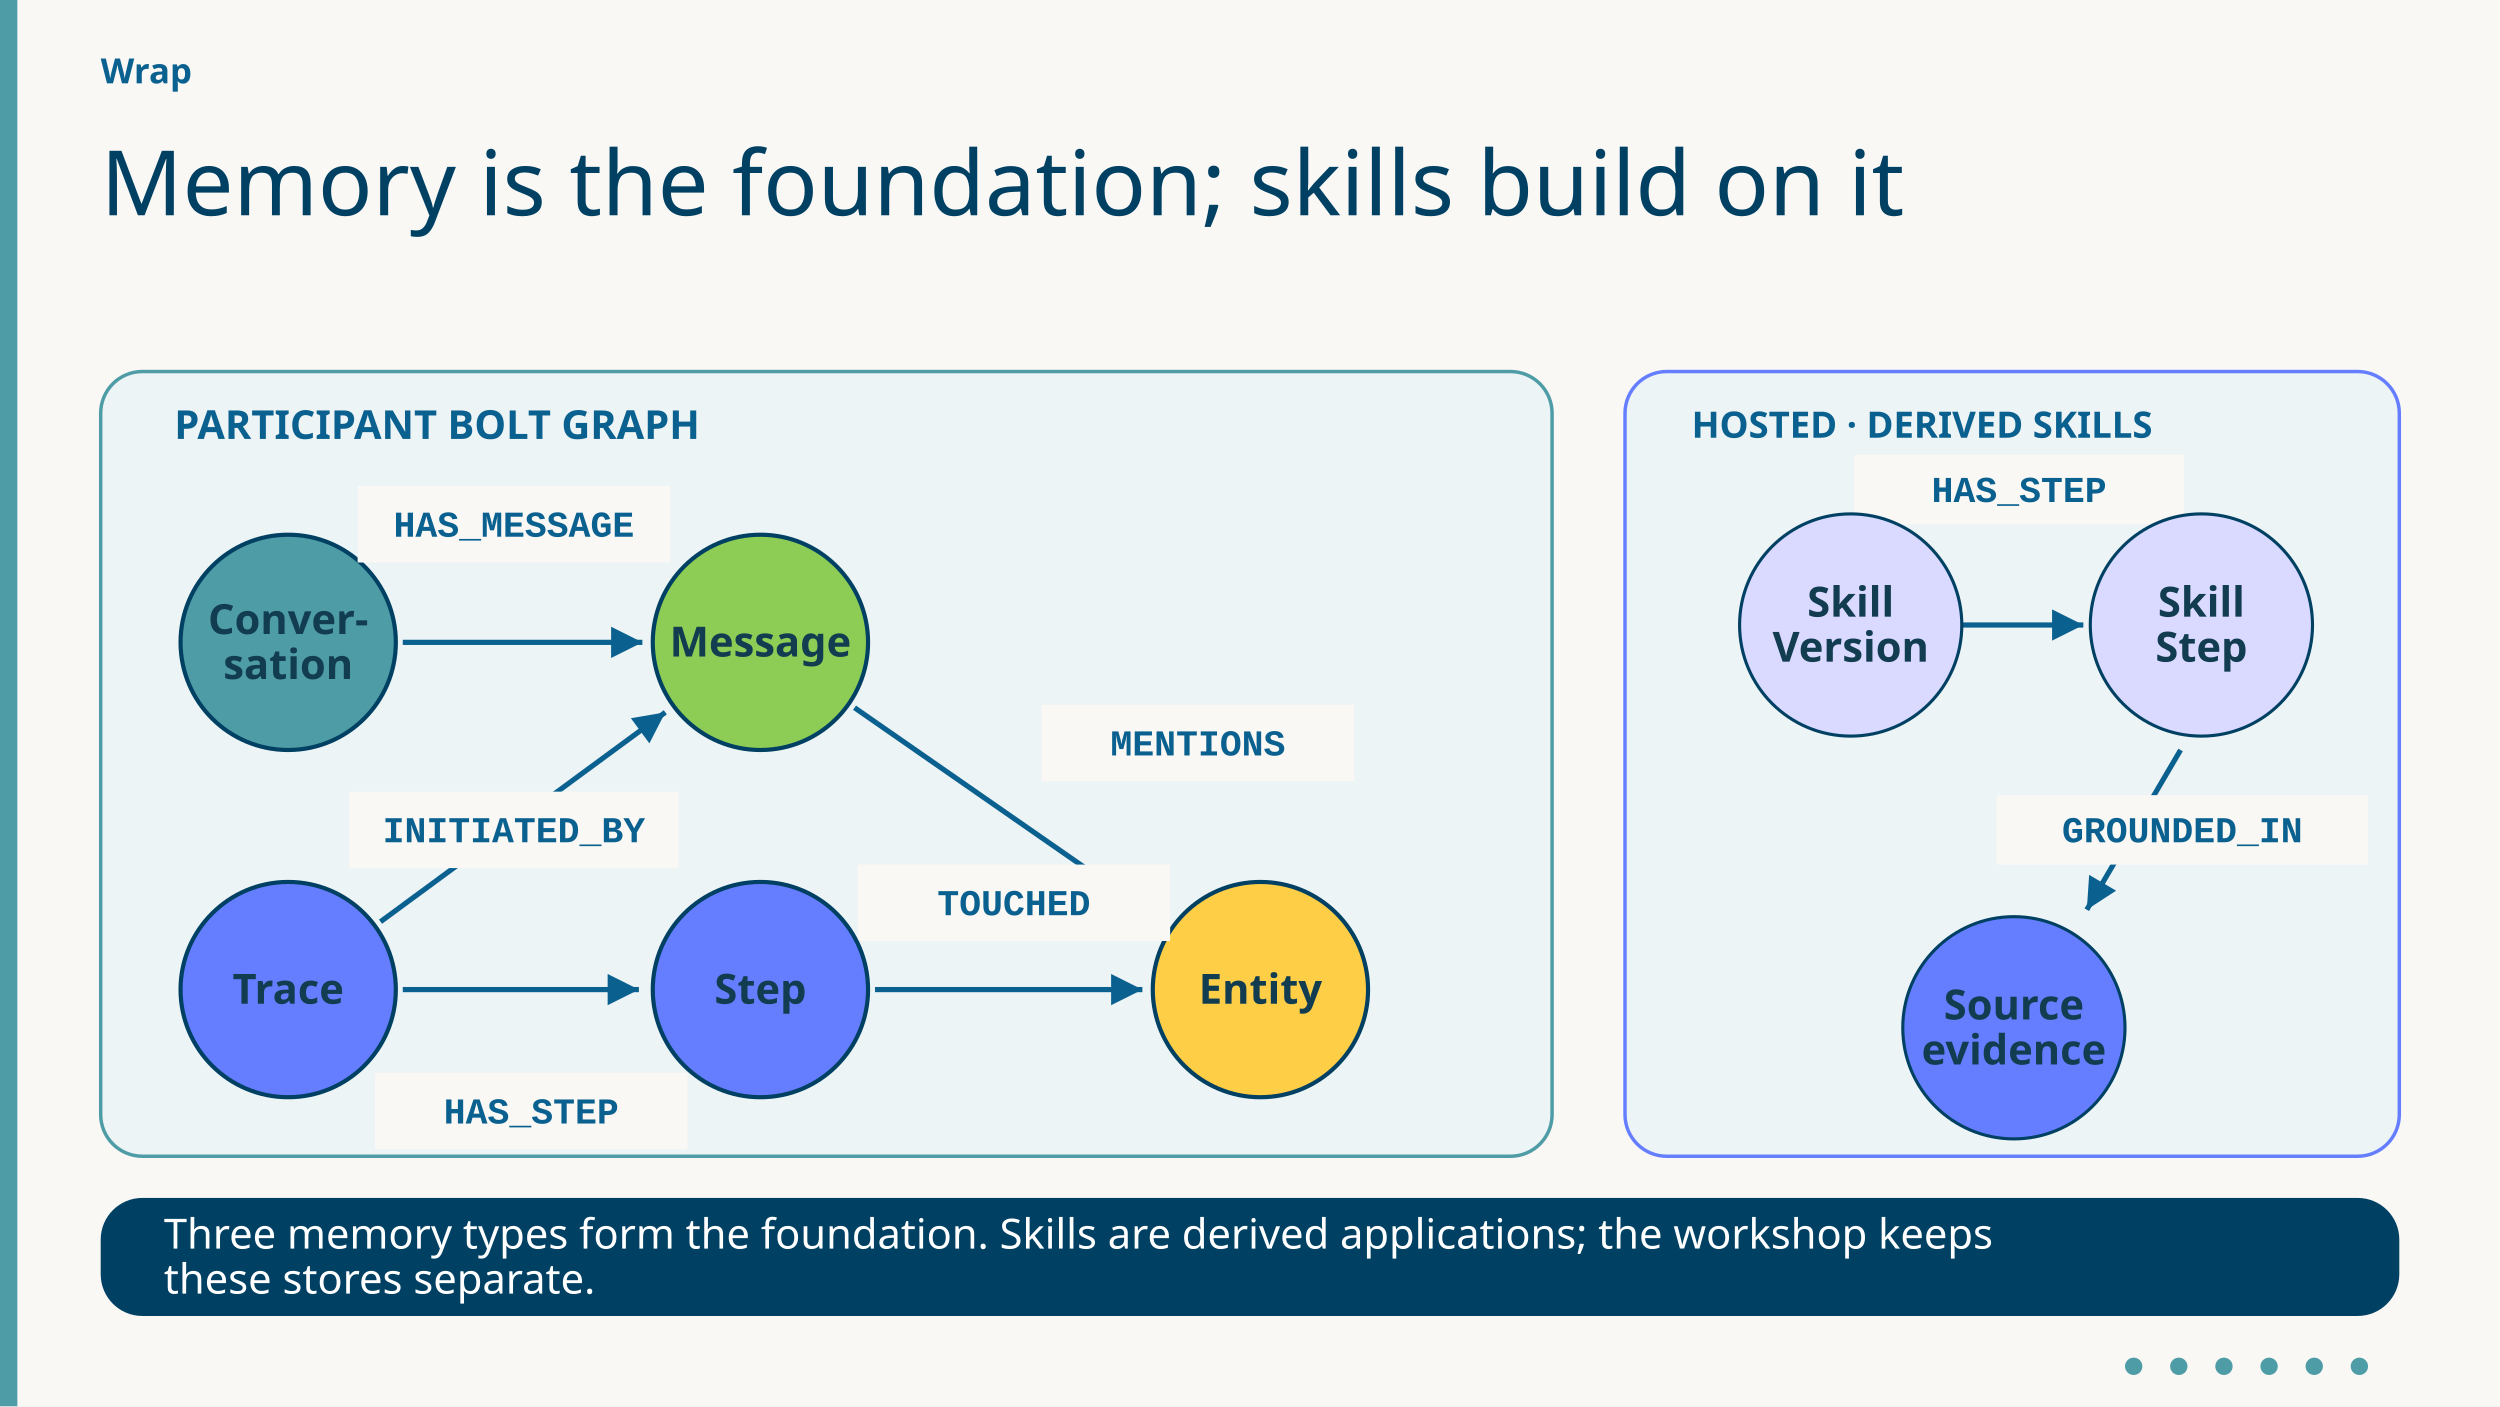
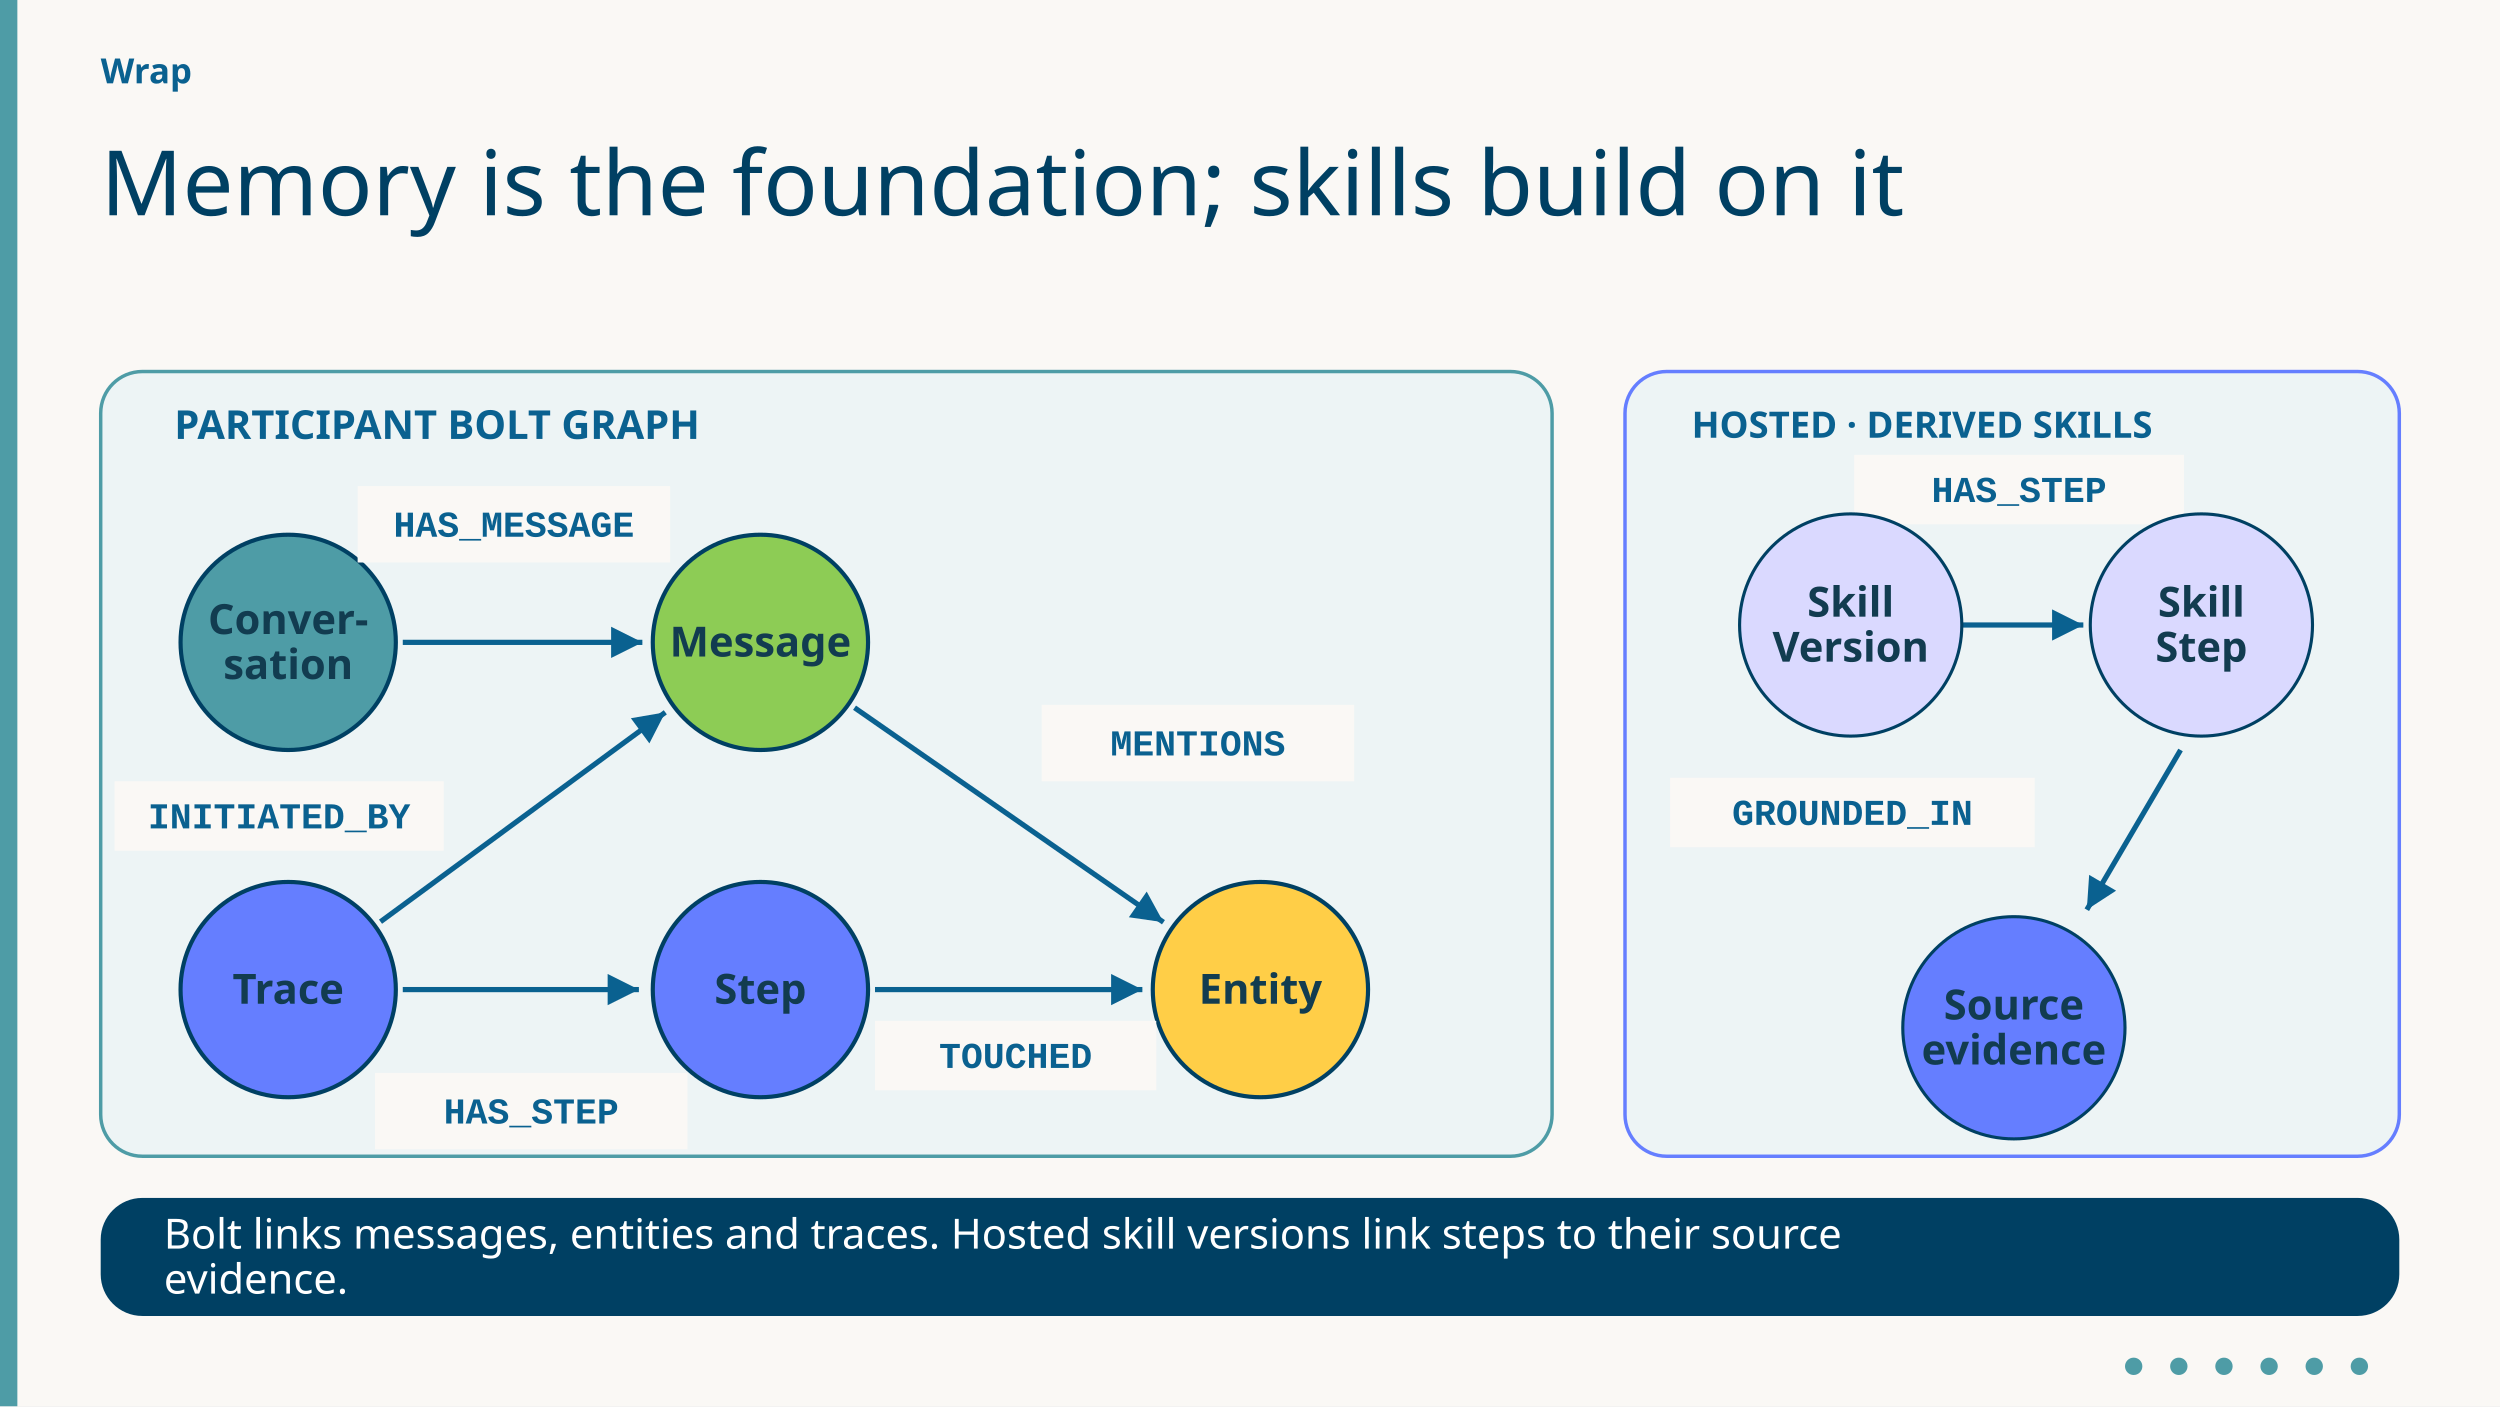
<svg xmlns="http://www.w3.org/2000/svg" width="1440" height="810" viewBox="0 0 720 405" role="img">
  <defs>
    <marker id="arrow" markerWidth="8" markerHeight="8" refX="6" refY="3" orient="auto">
      <path d="M0,0 L6,3 L0,6 Z" fill="#0a6190" />
    </marker>
  </defs>
  <rect width="720" height="405" fill="#faf8f5" />
  <rect width="5" height="405" fill="#4e9ca6" />
  <text x="29" y="24" font-family="Public Sans, sans-serif" font-size="10" font-weight="700" fill="#0a6190">Wrap</text>
  <text x="29" y="62" font-family="Syne, sans-serif" font-size="26" fill="#004063">Memory is the foundation; skills build on it</text>
  <rect x="29" y="107" width="418" height="226" rx="12" fill="#edf4f5" stroke="#4e9ca6" stroke-width="1" />
  <rect x="468" y="107" width="223" height="226" rx="12" fill="#edf4f5" stroke="#657eff" stroke-width="1" />
  <rect x="43" y="111" width="390" height="23" rx="0" fill="none" stroke="none" stroke-width="1" />
  <text x="50.2" y="126.41" text-anchor="start" font-family="Public Sans, sans-serif" font-size="11.5" font-weight="700" fill="#0a6190">PARTICIPANT BOLT GRAPH</text>
  <rect x="480" y="111" width="197" height="23" rx="0" fill="none" stroke="none" stroke-width="1" />
  <text x="487.2" y="126.07" text-anchor="start" font-family="Public Sans, sans-serif" font-size="10.5" font-weight="700" fill="#0a6190">HOSTED · DERIVED SKILLS</text>
  <circle cx="83.0" cy="185.0" r="31.0" fill="#4e9ca6" stroke="#004063" stroke-width="1.2" />
  <circle cx="219.0" cy="185.0" r="31.0" fill="#8dcc55" stroke="#004063" stroke-width="1.2" />
  <circle cx="363.0" cy="285.0" r="31.0" fill="#ffce47" stroke="#004063" stroke-width="1.2" />
  <circle cx="83.0" cy="285.0" r="31.0" fill="#657eff" stroke="#004063" stroke-width="1.2" />
  <line x1="116.0" y1="185.0" x2="185.0" y2="185.0" stroke="#0a6190" stroke-width="1.5" marker-end="url(#arrow)" />
  <rect x="103.0" y="140.0" width="90" height="22" rx="0" fill="#faf8f5" stroke="none" stroke-width="1" />
  <text x="148.0" y="154.57" text-anchor="middle" font-family="Courier New, sans-serif" font-size="10.5" font-weight="700" fill="#0a6190">HAS_MESSAGE</text>
  <line x1="246.105" y1="203.823" x2="335.073" y2="265.607" stroke="#0a6190" stroke-width="1.5" marker-end="url(#arrow)" />
  <rect x="300.0" y="203.0" width="90" height="22" rx="0" fill="#faf8f5" stroke="none" stroke-width="1" />
  <text x="345.0" y="217.57" text-anchor="middle" font-family="Courier New, sans-serif" font-size="10.5" font-weight="700" fill="#0a6190">MENTIONS</text>
  <line x1="109.586" y1="265.451" x2="191.608" y2="205.141" stroke="#0a6190" stroke-width="1.5" marker-end="url(#arrow)" />
-   <rect x="100.6" y="228.0" width="94.8" height="22" rx="0" fill="#faf8f5" stroke="none" stroke-width="1" />
-   <text x="148.0" y="242.57" text-anchor="middle" font-family="Courier New, sans-serif" font-size="10.5" font-weight="700" fill="#0a6190">INITIATED_BY</text>
+   <rect x="33" y="225" width="94.8" height="20" rx="0" fill="#faf8f5" stroke="none" stroke-width="1" />
+   <text x="80.4" y="238.57" text-anchor="middle" font-family="Courier New, sans-serif" font-size="10.5" font-weight="700" fill="#0a6190">INITIATED_BY</text>
  <line x1="252.0" y1="285.0" x2="329.0" y2="285.0" stroke="#0a6190" stroke-width="1.5" marker-end="url(#arrow)" />
-   <rect x="247.0" y="249.0" width="90" height="22" rx="0" fill="#faf8f5" stroke="none" stroke-width="1" />
-   <text x="292.0" y="263.57" text-anchor="middle" font-family="Courier New, sans-serif" font-size="10.5" font-weight="700" fill="#0a6190">TOUCHED</text>
+   <rect x="252" y="294" width="81" height="20" rx="0" fill="#faf8f5" stroke="none" stroke-width="1" />
+   <text x="292.5" y="307.57" text-anchor="middle" font-family="Courier New, sans-serif" font-size="10.5" font-weight="700" fill="#0a6190">TOUCHED</text>
  <rect x="29" y="345" width="662" height="34" rx="12" fill="#004063" stroke="none" stroke-width="1" />
  <rect x="40" y="345" width="640" height="34" rx="0" fill="none" stroke="none" stroke-width="1" />
-   <text x="47.2" y="359.6" text-anchor="start" font-family="Public Sans, sans-serif" font-size="12" font-weight="400" fill="#ffffff">Three memory types form the foundation. Skills are derived applications; the workshop keeps</text>
-   <text x="47.2" y="372.56" text-anchor="start" font-family="Public Sans, sans-serif" font-size="12" font-weight="400" fill="#ffffff">these stores separate.</text>
+   <text x="47.2" y="359.6" text-anchor="start" font-family="Public Sans, sans-serif" font-size="12" font-weight="400" fill="#ffffff">Bolt links messages, entities and traces. Hosted skill versions link steps to their source</text>
+   <text x="47.2" y="372.56" text-anchor="start" font-family="Public Sans, sans-serif" font-size="12" font-weight="400" fill="#ffffff">evidence.</text>
  <circle cx="614.5" cy="393.5" r="2.5" fill="#4e9ca6" stroke="none" stroke-width="1" />
  <circle cx="627.5" cy="393.5" r="2.5" fill="#4e9ca6" stroke="none" stroke-width="1" />
  <circle cx="640.5" cy="393.5" r="2.5" fill="#4e9ca6" stroke="none" stroke-width="1" />
  <circle cx="653.5" cy="393.5" r="2.5" fill="#4e9ca6" stroke="none" stroke-width="1" />
  <circle cx="666.5" cy="393.5" r="2.5" fill="#4e9ca6" stroke="none" stroke-width="1" />
  <circle cx="679.5" cy="393.5" r="2.5" fill="#4e9ca6" stroke="none" stroke-width="1" />
  <rect x="42" y="154" width="82" height="62" rx="0" fill="none" stroke="none" stroke-width="1" />
  <text x="83.0" y="182.6" text-anchor="middle" font-family="Public Sans, sans-serif" font-size="12" font-weight="700" fill="#123c50">Conver-</text>
  <text x="83.0" y="195.56" text-anchor="middle" font-family="Public Sans, sans-serif" font-size="12" font-weight="700" fill="#123c50">sation</text>
  <rect x="178" y="154" width="82" height="62" rx="0" fill="none" stroke="none" stroke-width="1" />
  <text x="219.0" y="189.08" text-anchor="middle" font-family="Public Sans, sans-serif" font-size="12" font-weight="700" fill="#123c50">Message</text>
  <rect x="322" y="254" width="82" height="62" rx="0" fill="none" stroke="none" stroke-width="1" />
  <text x="363.0" y="289.08" text-anchor="middle" font-family="Public Sans, sans-serif" font-size="12" font-weight="700" fill="#123c50">Entity</text>
  <rect x="42" y="254" width="82" height="62" rx="0" fill="none" stroke="none" stroke-width="1" />
  <text x="83.0" y="289.08" text-anchor="middle" font-family="Public Sans, sans-serif" font-size="12" font-weight="700" fill="#123c50">Trace</text>
  <circle cx="219.0" cy="285.0" r="31.0" fill="#657eff" stroke="#004063" stroke-width="1.2" />
  <rect x="178" y="254" width="82" height="62" rx="0" fill="none" stroke="none" stroke-width="1" />
  <text x="219.0" y="289.08" text-anchor="middle" font-family="Public Sans, sans-serif" font-size="12" font-weight="700" fill="#123c50">Step</text>
  <line x1="116" y1="285" x2="184" y2="285" stroke="#0a6190" stroke-width="1.5" marker-end="url(#arrow)" />
  <rect x="108" y="309" width="90" height="22" rx="0" fill="#faf8f5" stroke="none" stroke-width="1" />
  <text x="153.0" y="323.57" text-anchor="middle" font-family="Courier New, sans-serif" font-size="10.5" font-weight="700" fill="#0a6190">HAS_STEP</text>
  <line x1="565" y1="180" x2="600" y2="180" stroke="#0a6190" stroke-width="1.5" marker-end="url(#arrow)" />
  <rect x="534" y="131" width="95" height="20" rx="0" fill="#faf8f5" stroke="none" stroke-width="1" />
  <text x="581.5" y="144.57" text-anchor="middle" font-family="Courier New, sans-serif" font-size="10.5" font-weight="700" fill="#0a6190">HAS_STEP</text>
  <line x1="628" y1="216" x2="601" y2="262" stroke="#0a6190" stroke-width="1.5" marker-end="url(#arrow)" />
-   <rect x="575" y="229" width="107" height="20" rx="0" fill="#faf8f5" stroke="none" stroke-width="1" />
-   <text x="628.5" y="242.57" text-anchor="middle" font-family="Courier New, sans-serif" font-size="10.5" font-weight="700" fill="#0a6190">GROUNDED_IN</text>
+   <rect x="481" y="224" width="105" height="20" rx="0" fill="#faf8f5" stroke="none" stroke-width="1" />
+   <text x="533.5" y="237.57" text-anchor="middle" font-family="Courier New, sans-serif" font-size="10.5" font-weight="700" fill="#0a6190">GROUNDED_IN</text>
  <circle cx="533.0" cy="180.0" r="32.0" fill="#dad9ff" stroke="#004063" stroke-width="0.9" />
  <rect x="491" y="148" width="84" height="64" rx="0" fill="none" stroke="none" stroke-width="1" />
  <text x="533.0" y="177.6" text-anchor="middle" font-family="Public Sans, sans-serif" font-size="12" font-weight="700" fill="#123c50">Skill</text>
  <text x="533.0" y="190.56" text-anchor="middle" font-family="Public Sans, sans-serif" font-size="12" font-weight="700" fill="#123c50">Version</text>
  <circle cx="634.0" cy="180.0" r="32.0" fill="#dad9ff" stroke="#004063" stroke-width="0.9" />
  <rect x="592" y="148" width="84" height="64" rx="0" fill="none" stroke="none" stroke-width="1" />
  <text x="634.0" y="177.6" text-anchor="middle" font-family="Public Sans, sans-serif" font-size="12" font-weight="700" fill="#123c50">Skill</text>
  <text x="634.0" y="190.56" text-anchor="middle" font-family="Public Sans, sans-serif" font-size="12" font-weight="700" fill="#123c50">Step</text>
  <circle cx="580.0" cy="296.0" r="32.0" fill="#657eff" stroke="#004063" stroke-width="0.9" />
  <rect x="538" y="264" width="84" height="64" rx="0" fill="none" stroke="none" stroke-width="1" />
  <text x="580.0" y="293.6" text-anchor="middle" font-family="Public Sans, sans-serif" font-size="12" font-weight="700" fill="#123c50">Source</text>
  <text x="580.0" y="306.56" text-anchor="middle" font-family="Public Sans, sans-serif" font-size="12" font-weight="700" fill="#123c50">evidence</text>
</svg>
